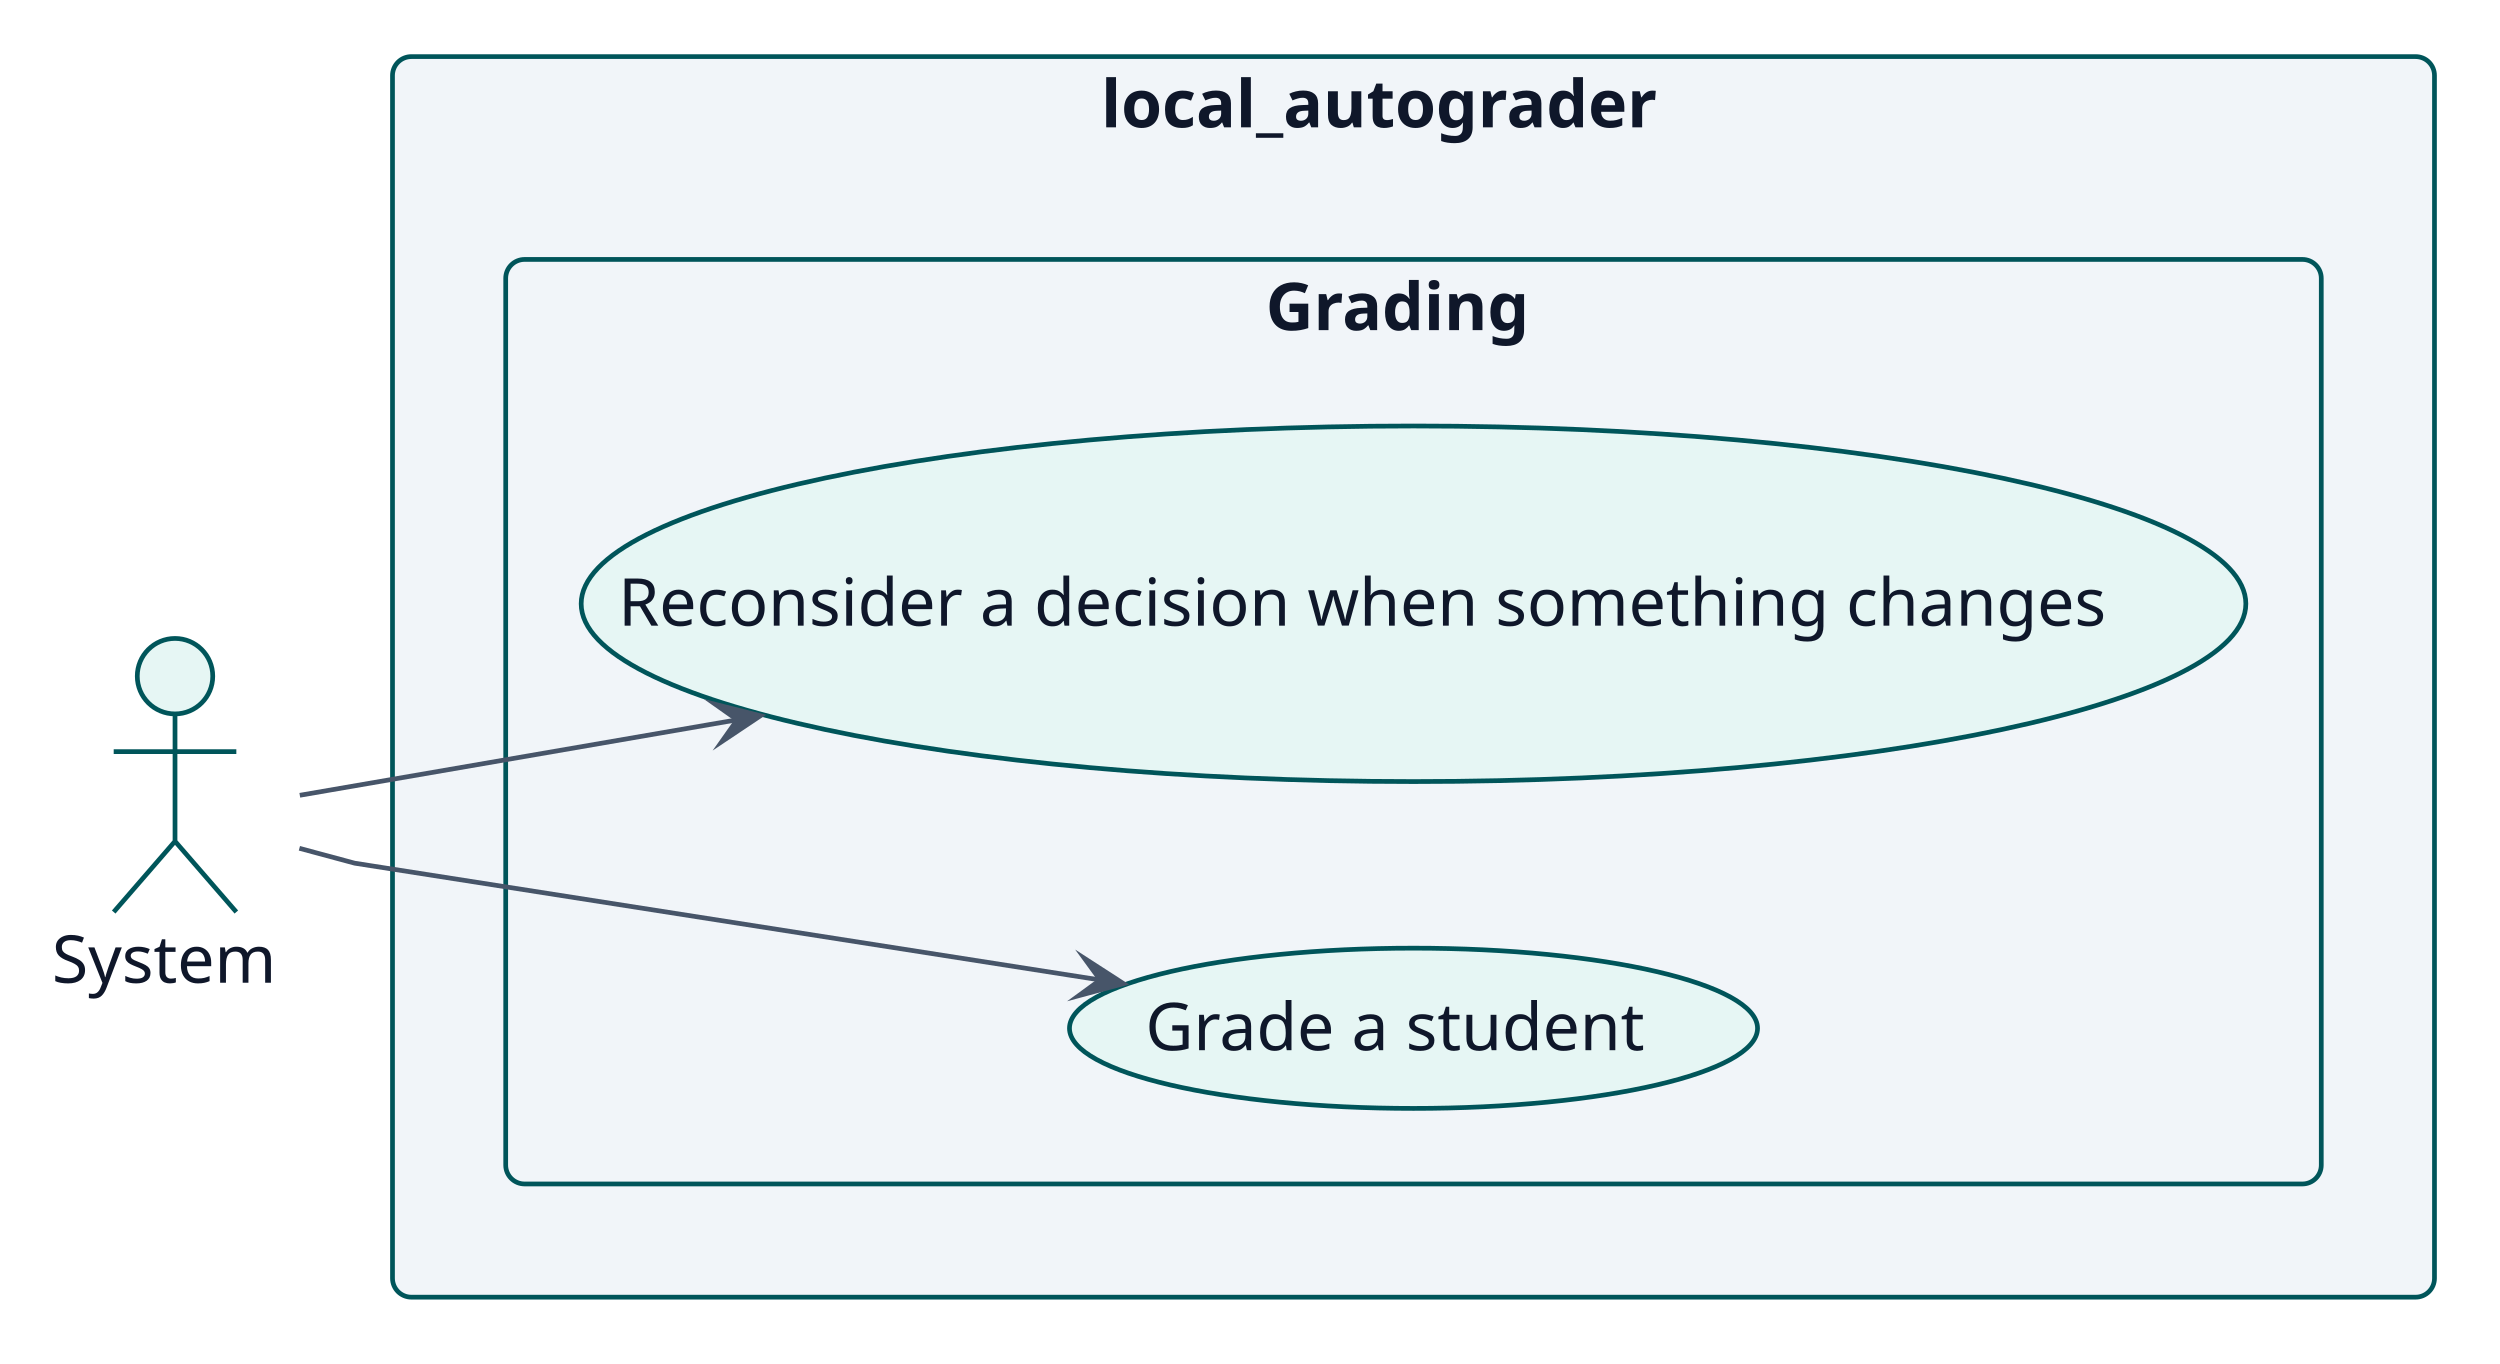
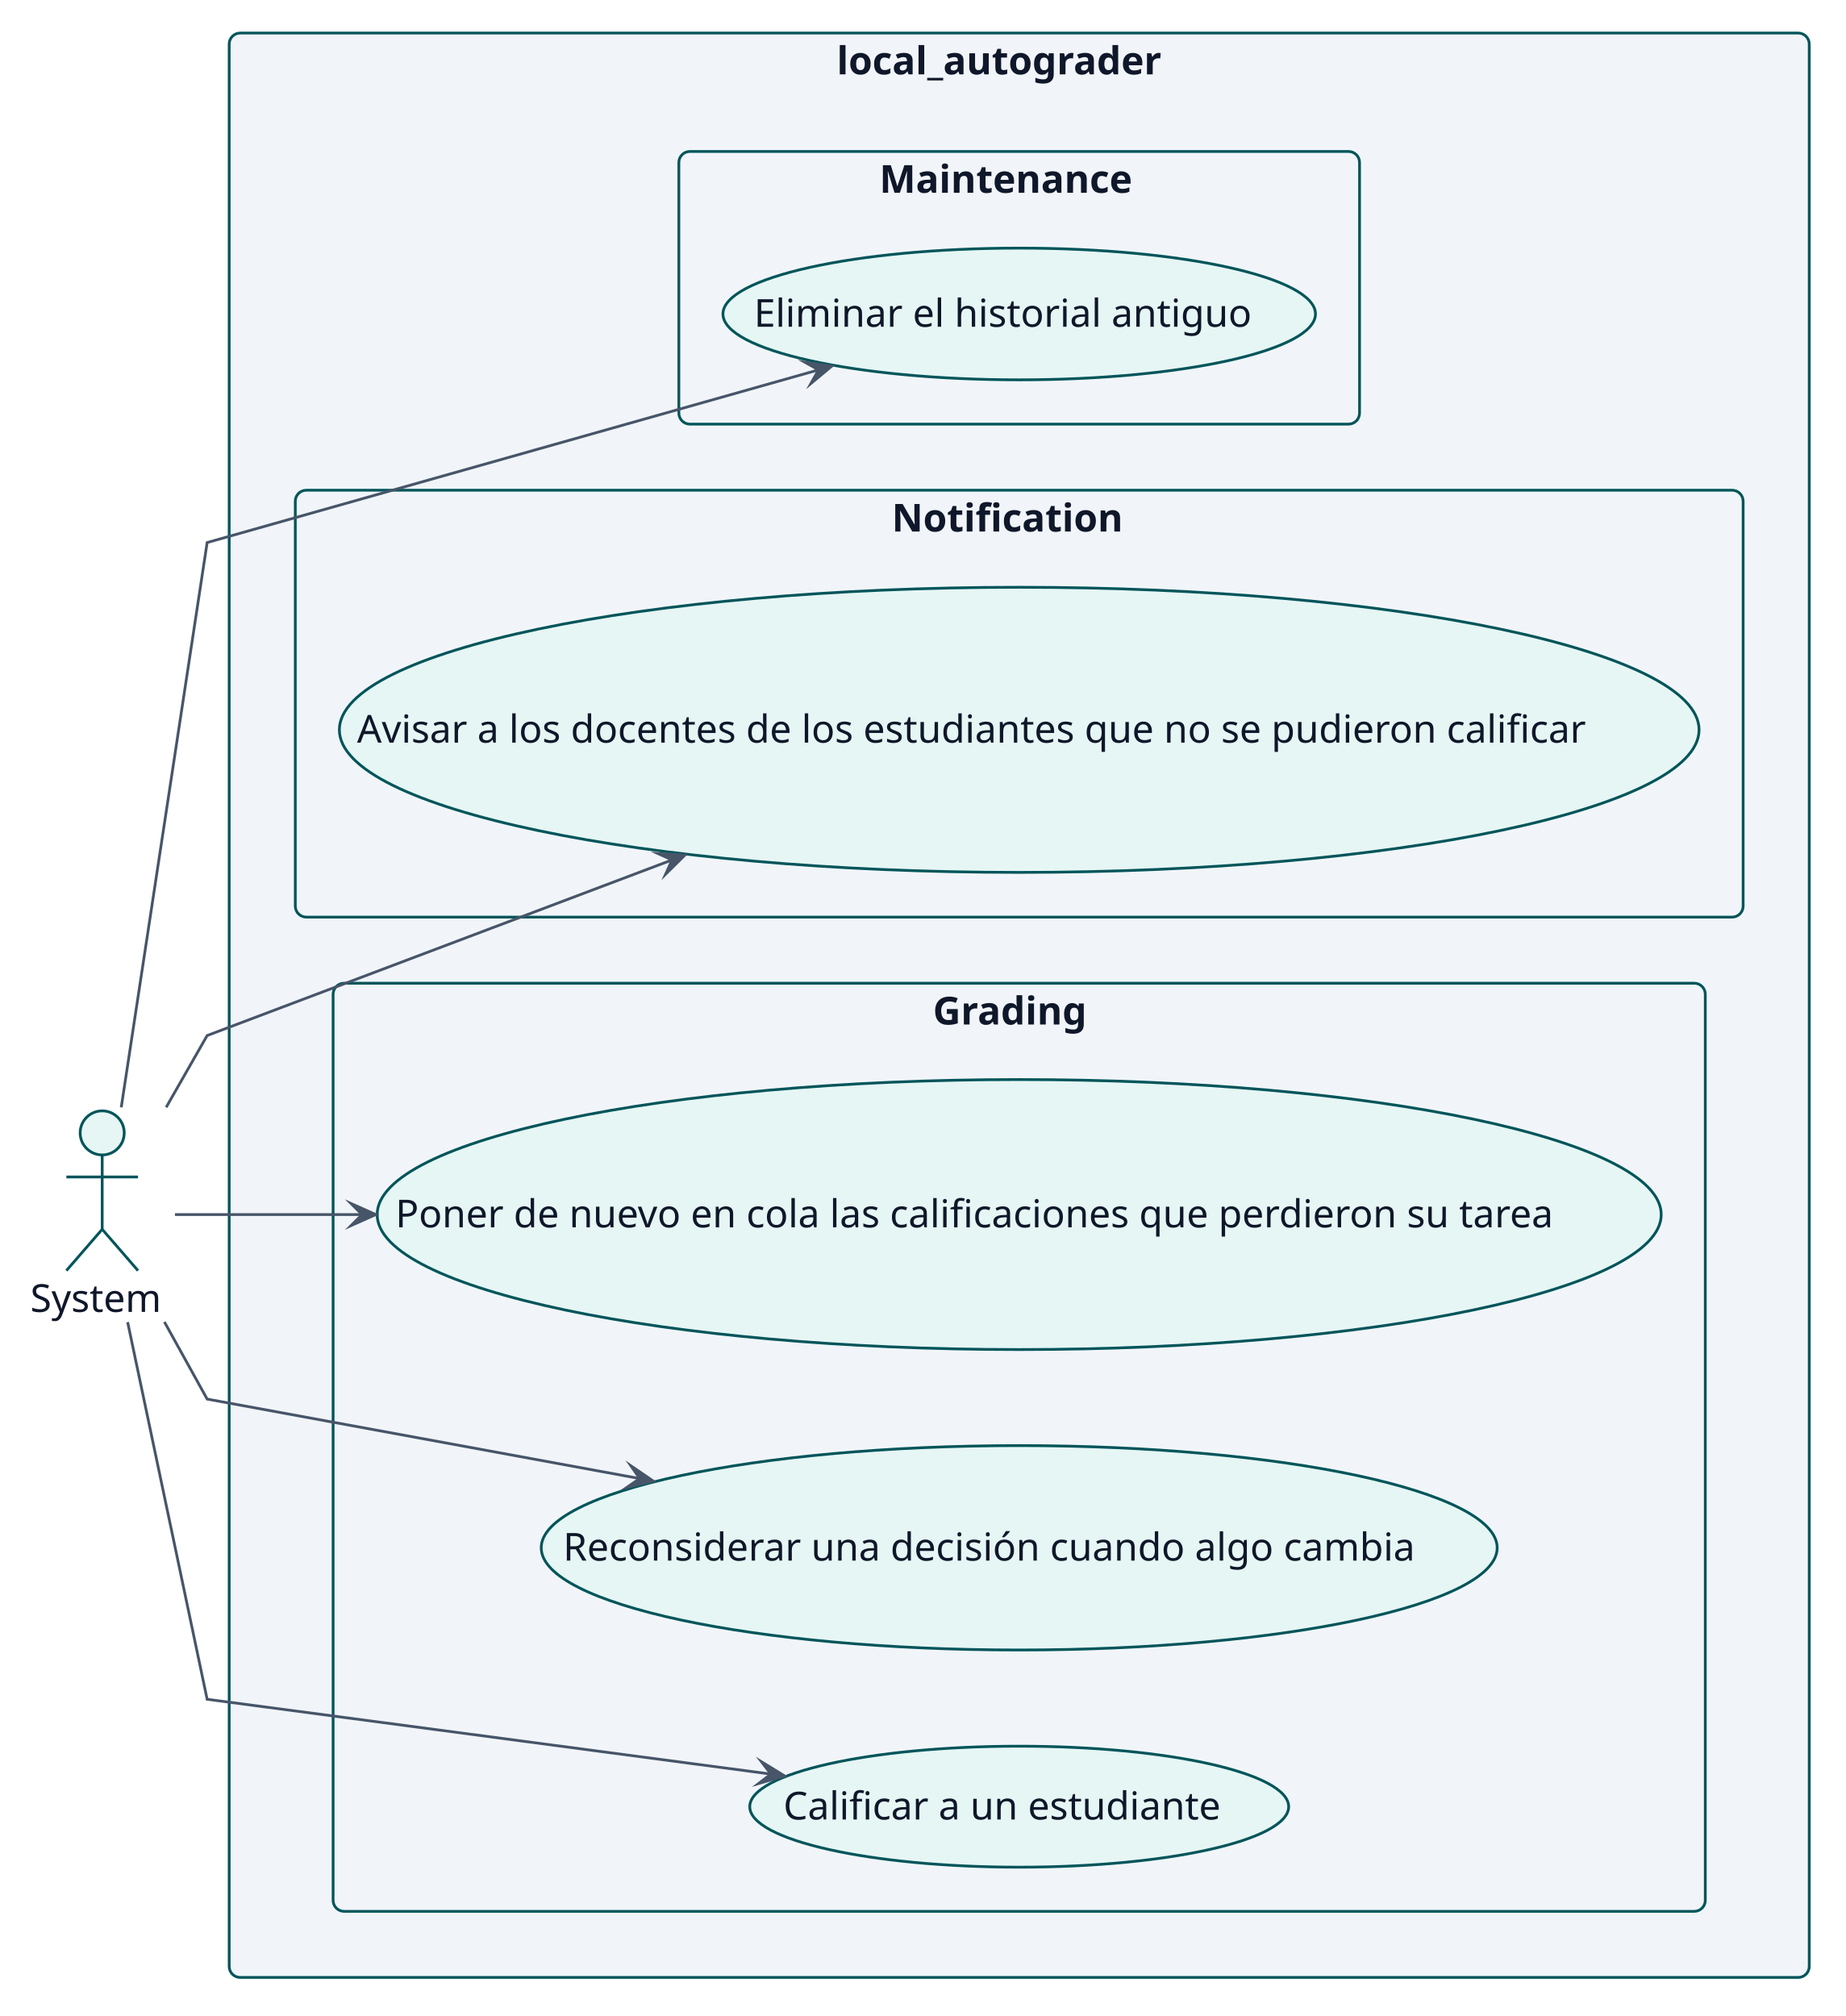
- <svg xmlns="http://www.w3.org/2000/svg" version="1.1" data-diagram-type="DESCRIPTION" style="width:530px;height:289px;background:#FFFFFF;" width="530px" height="289px" viewBox="0 0 530 289" zoomAndPan="magnify" preserveAspectRatio="none" contentStyleType="text/css">
+ <svg xmlns="http://www.w3.org/2000/svg" version="1.1" data-diagram-type="DESCRIPTION" style="width:670px;height:732px;background:#FFFFFF;" width="670px" height="732px" viewBox="0 0 670 732" zoomAndPan="magnify" preserveAspectRatio="none" contentStyleType="text/css">
  <defs />
  <g font-family="sans-serif" lengthAdjust="spacing">
    <g class="cluster" data-qualified-name="local_autograder" id="ent0002" data-source-line="111">
-       <rect x="83.21" y="12" width="432.9" height="263" fill="#F1F5F9" style="stroke:#00555A;stroke-width:1;" rx="4" ry="4" />
-       <text x="233.42" y="26.995" fill="#0F172A" font-size="14" textLength="132.48" font-weight="700" font-family="IBM Plex Sans">local_autograder</text>
+       <rect x="83.21" y="12" width="573.66" height="706" fill="#F1F5F9" style="stroke:#00555A;stroke-width:1;" rx="4" ry="4" />
+       <text x="303.8" y="26.995" fill="#0F172A" font-size="14" textLength="132.48" font-weight="700" font-family="IBM Plex Sans">local_autograder</text>
    </g>
    <g class="cluster" data-qualified-name="local_autograder.Grading" id="ent0003" data-source-line="112">
-       <rect x="107.21" y="55" width="384.9" height="196" fill="#F1F5F9" style="stroke:#00555A;stroke-width:1;" rx="4" ry="4" />
-       <text x="268.334" y="69.995" fill="#0F172A" font-size="14" textLength="62.651" font-weight="700" font-family="IBM Plex Sans">Grading</text>
+       <rect x="120.94" y="357" width="498.19" height="337" fill="#F1F5F9" style="stroke:#00555A;stroke-width:1;" rx="4" ry="4" />
+       <text x="338.709" y="371.995" fill="#0F172A" font-size="14" textLength="62.651" font-weight="700" font-family="IBM Plex Sans">Grading</text>
+     </g>
+     <g class="cluster" data-qualified-name="local_autograder.Notification" id="ent0007" data-source-line="117">
+       <rect x="107.21" y="178" width="525.66" height="155" fill="#F1F5F9" style="stroke:#00555A;stroke-width:1;" rx="4" ry="4" />
+       <text x="323.771" y="192.995" fill="#0F172A" font-size="14" textLength="92.538" font-weight="700" font-family="IBM Plex Sans">Notification</text>
+     </g>
+     <g class="cluster" data-qualified-name="local_autograder.Maintenance" id="ent0009" data-source-line="120">
+       <rect x="246.47" y="55" width="247.13" height="99" fill="#F1F5F9" style="stroke:#00555A;stroke-width:1;" rx="4" ry="4" />
+       <text x="319.282" y="69.995" fill="#0F172A" font-size="14" textLength="101.507" font-weight="700" font-family="IBM Plex Sans">Maintenance</text>
    </g>
    <g class="entity" data-qualified-name="local_autograder.Grading.UC_gradeStudent" id="ent0004" data-source-line="113">
-       <ellipse cx="299.664" cy="217.997" rx="72.934" ry="16.987" fill="#E6F6F4" style="stroke:#00555A;stroke-width:1;" />
-       <text x="242.823" y="222.645" fill="#0F172A" font-size="14" textLength="113.682" font-family="IBM Plex Sans">Grade a student</text>
+       <ellipse cx="370.039" cy="655.996" rx="97.829" ry="21.966" fill="#E6F6F4" style="stroke:#00555A;stroke-width:1;" />
+       <text x="284.408" y="660.644" fill="#0F172A" font-size="14" textLength="171.261" font-family="IBM Plex Sans">Calificar a un estudiante</text>
    </g>
    <g class="entity" data-qualified-name="local_autograder.Grading.UC_reconsiderDecision" id="ent0005" data-source-line="114">
-       <ellipse cx="299.664" cy="128.001" rx="176.454" ry="37.691" fill="#E6F6F4" style="stroke:#00555A;stroke-width:1;" />
-       <text x="131.063" y="132.649" fill="#0F172A" font-size="14" textLength="337.203" font-family="IBM Plex Sans">Reconsider a decision when something changes</text>
+       <ellipse cx="370.039" cy="561.998" rx="173.539" ry="37.108" fill="#E6F6F4" style="stroke:#00555A;stroke-width:1;" />
+       <text x="204.438" y="566.646" fill="#0F172A" font-size="14" textLength="331.201" font-family="IBM Plex Sans">Reconsiderar una decisión cuando algo cambia</text>
+     </g>
+     <g class="entity" data-qualified-name="local_autograder.Grading.UC_requeueLostGrades" id="ent0006" data-source-line="115">
+       <ellipse cx="370.037" cy="440.999" rx="233.097" ry="49.019" fill="#E6F6F4" style="stroke:#00555A;stroke-width:1;" />
+       <text x="143.576" y="445.648" fill="#0F172A" font-size="14" textLength="452.922" font-family="IBM Plex Sans">Poner de nuevo en cola las calificaciones que perdieron su tarea</text>
+     </g>
+     <g class="entity" data-qualified-name="local_autograder.Notification.UC_notifyFailures" id="ent0008" data-source-line="118">
+       <ellipse cx="370.041" cy="264.996" rx="246.831" ry="51.766" fill="#E6F6F4" style="stroke:#00555A;stroke-width:1;" />
+       <text x="129.638" y="269.645" fill="#0F172A" font-size="14" textLength="480.806" font-family="IBM Plex Sans">Avisar a los docentes de los estudiantes que no se pudieron calificar</text>
+     </g>
+     <g class="entity" data-qualified-name="local_autograder.Maintenance.UC_purgeHistory" id="ent0010" data-source-line="121">
+       <ellipse cx="370.042" cy="114.002" rx="107.562" ry="23.912" fill="#E6F6F4" style="stroke:#00555A;stroke-width:1;" />
+       <text x="273.744" y="118.651" fill="#0F172A" font-size="14" textLength="192.596" font-family="IBM Plex Sans">Eliminar el historial antiguo</text>
    </g>
    <g class="entity" data-qualified-name="A_System" id="ent0001" data-source-line="109">
-       <ellipse cx="37.103" cy="143.35" rx="8" ry="8" fill="#E6F6F4" style="stroke:#00555A;stroke-width:1;" />
-       <path d="M37.103,151.35 L37.103,178.35 M24.103,159.35 L50.103,159.35 M37.103,178.35 L24.103,193.35 M37.103,178.35 L50.103,193.35" style="stroke:#00555A;stroke-width:1;" fill="none" />
-       <text x="11" y="208.345" fill="#0F172A" font-size="14" textLength="52.206" font-family="IBM Plex Sans">System</text>
+       <ellipse cx="37.103" cy="411.35" rx="8" ry="8" fill="#E6F6F4" style="stroke:#00555A;stroke-width:1;" />
+       <path d="M37.103,419.35 L37.103,446.35 M24.103,427.35 L50.103,427.35 M37.103,446.35 L24.103,461.35 M37.103,446.35 L50.103,461.35" style="stroke:#00555A;stroke-width:1;" fill="none" />
+       <text x="11" y="476.345" fill="#0F172A" font-size="14" textLength="52.206" font-family="IBM Plex Sans">System</text>
    </g>
-     <g class="link" data-entity-1="ent0001" data-entity-2="ent0004" id="lnk6" data-source-line="118" data-link-type="dependency">
-       <path d="M63.47,179.84 C69.99,181.59 75.21,183 75.21,183 C75.21,183 167.07,197.386 233.25,207.756" style="stroke:#475569;stroke-width:1;" fill="none" id="A_System-to-UC_gradeStudent" />
-       <polygon points="238.19,208.53,229.918,203.185,233.25,207.756,228.679,211.089,238.19,208.53" fill="#475569" style="stroke:#475569;stroke-width:1;stroke-linejoin:miter;stroke-miterlimit:10;" />
+     <g class="link" data-entity-1="ent0001" data-entity-2="ent0004" id="lnk11" data-source-line="125" data-link-type="dependency">
+       <path d="M46.34,480.06 C57.27,531.91 75.21,617 75.21,617 C75.21,617 193.053,632.642 279.883,644.162" style="stroke:#475569;stroke-width:1;" fill="none" id="A_System-to-UC_gradeStudent" />
+       <polygon points="284.84,644.82,276.444,639.671,279.883,644.162,275.392,647.602,284.84,644.82" fill="#475569" style="stroke:#475569;stroke-width:1;stroke-linejoin:miter;stroke-miterlimit:10;" />
    </g>
-     <g class="link" data-entity-1="ent0001" data-entity-2="ent0005" id="lnk7" data-source-line="119" data-link-type="dependency">
-       <path d="M63.56,168.6 C86.99,164.56 118.783,159.06 156.293,152.59" style="stroke:#475569;stroke-width:1;" fill="none" id="A_System-to-UC_reconsiderDecision" />
-       <polygon points="161.22,151.74,151.671,149.328,156.293,152.59,153.031,157.212,161.22,151.74" fill="#475569" style="stroke:#475569;stroke-width:1;stroke-linejoin:miter;stroke-miterlimit:10;" />
+     <g class="link" data-entity-1="ent0001" data-entity-2="ent0005" id="lnk12" data-source-line="126" data-link-type="dependency">
+       <path d="M59.69,479.97 C67.85,494.71 75.21,508 75.21,508 C75.21,508 154.132,522.507 232.242,536.857" style="stroke:#475569;stroke-width:1;" fill="none" id="A_System-to-UC_reconsiderDecision" />
+       <polygon points="237.16,537.76,229.031,532.2,232.242,536.857,227.585,540.068,237.16,537.76" fill="#475569" style="stroke:#475569;stroke-width:1;stroke-linejoin:miter;stroke-miterlimit:10;" />
+     </g>
+     <g class="link" data-entity-1="ent0001" data-entity-2="ent0008" id="lnk13" data-source-line="127" data-link-type="dependency">
+       <path d="M60.33,402.06 C68.23,388.22 75.21,376 75.21,376 C75.21,376 162.853,342.887 244.003,312.237" style="stroke:#475569;stroke-width:1;" fill="none" id="A_System-to-UC_notifyFailures" />
+       <polygon points="248.68,310.47,238.847,309.908,244.003,312.237,241.674,317.392,248.68,310.47" fill="#475569" style="stroke:#475569;stroke-width:1;stroke-linejoin:miter;stroke-miterlimit:10;" />
+     </g>
+     <g class="link" data-entity-1="ent0001" data-entity-2="ent0006" id="lnk14" data-source-line="128" data-link-type="dependency">
+       <path d="M63.52,441 C81.38,441 102.24,441 131.45,441" style="stroke:#475569;stroke-width:1;" fill="none" id="A_System-to-UC_requeueLostGrades" />
+       <polygon points="136.45,441,127.45,437,131.45,441,127.45,445,136.45,441" fill="#475569" style="stroke:#475569;stroke-width:1;stroke-linejoin:miter;stroke-miterlimit:10;" />
+     </g>
+     <g class="link" data-entity-1="ent0001" data-entity-2="ent0010" id="lnk15" data-source-line="129" data-link-type="dependency">
+       <path d="M44.02,402.07 C54.5,333.18 75.21,197 75.21,197 C75.21,197 210.458,158.789 297.178,134.299" style="stroke:#475569;stroke-width:1;" fill="none" id="A_System-to-UC_purgeHistory" />
+       <polygon points="301.99,132.94,292.242,131.537,297.178,134.299,294.416,139.235,301.99,132.94" fill="#475569" style="stroke:#475569;stroke-width:1;stroke-linejoin:miter;stroke-miterlimit:10;" />
    </g>
  </g>
</svg>
